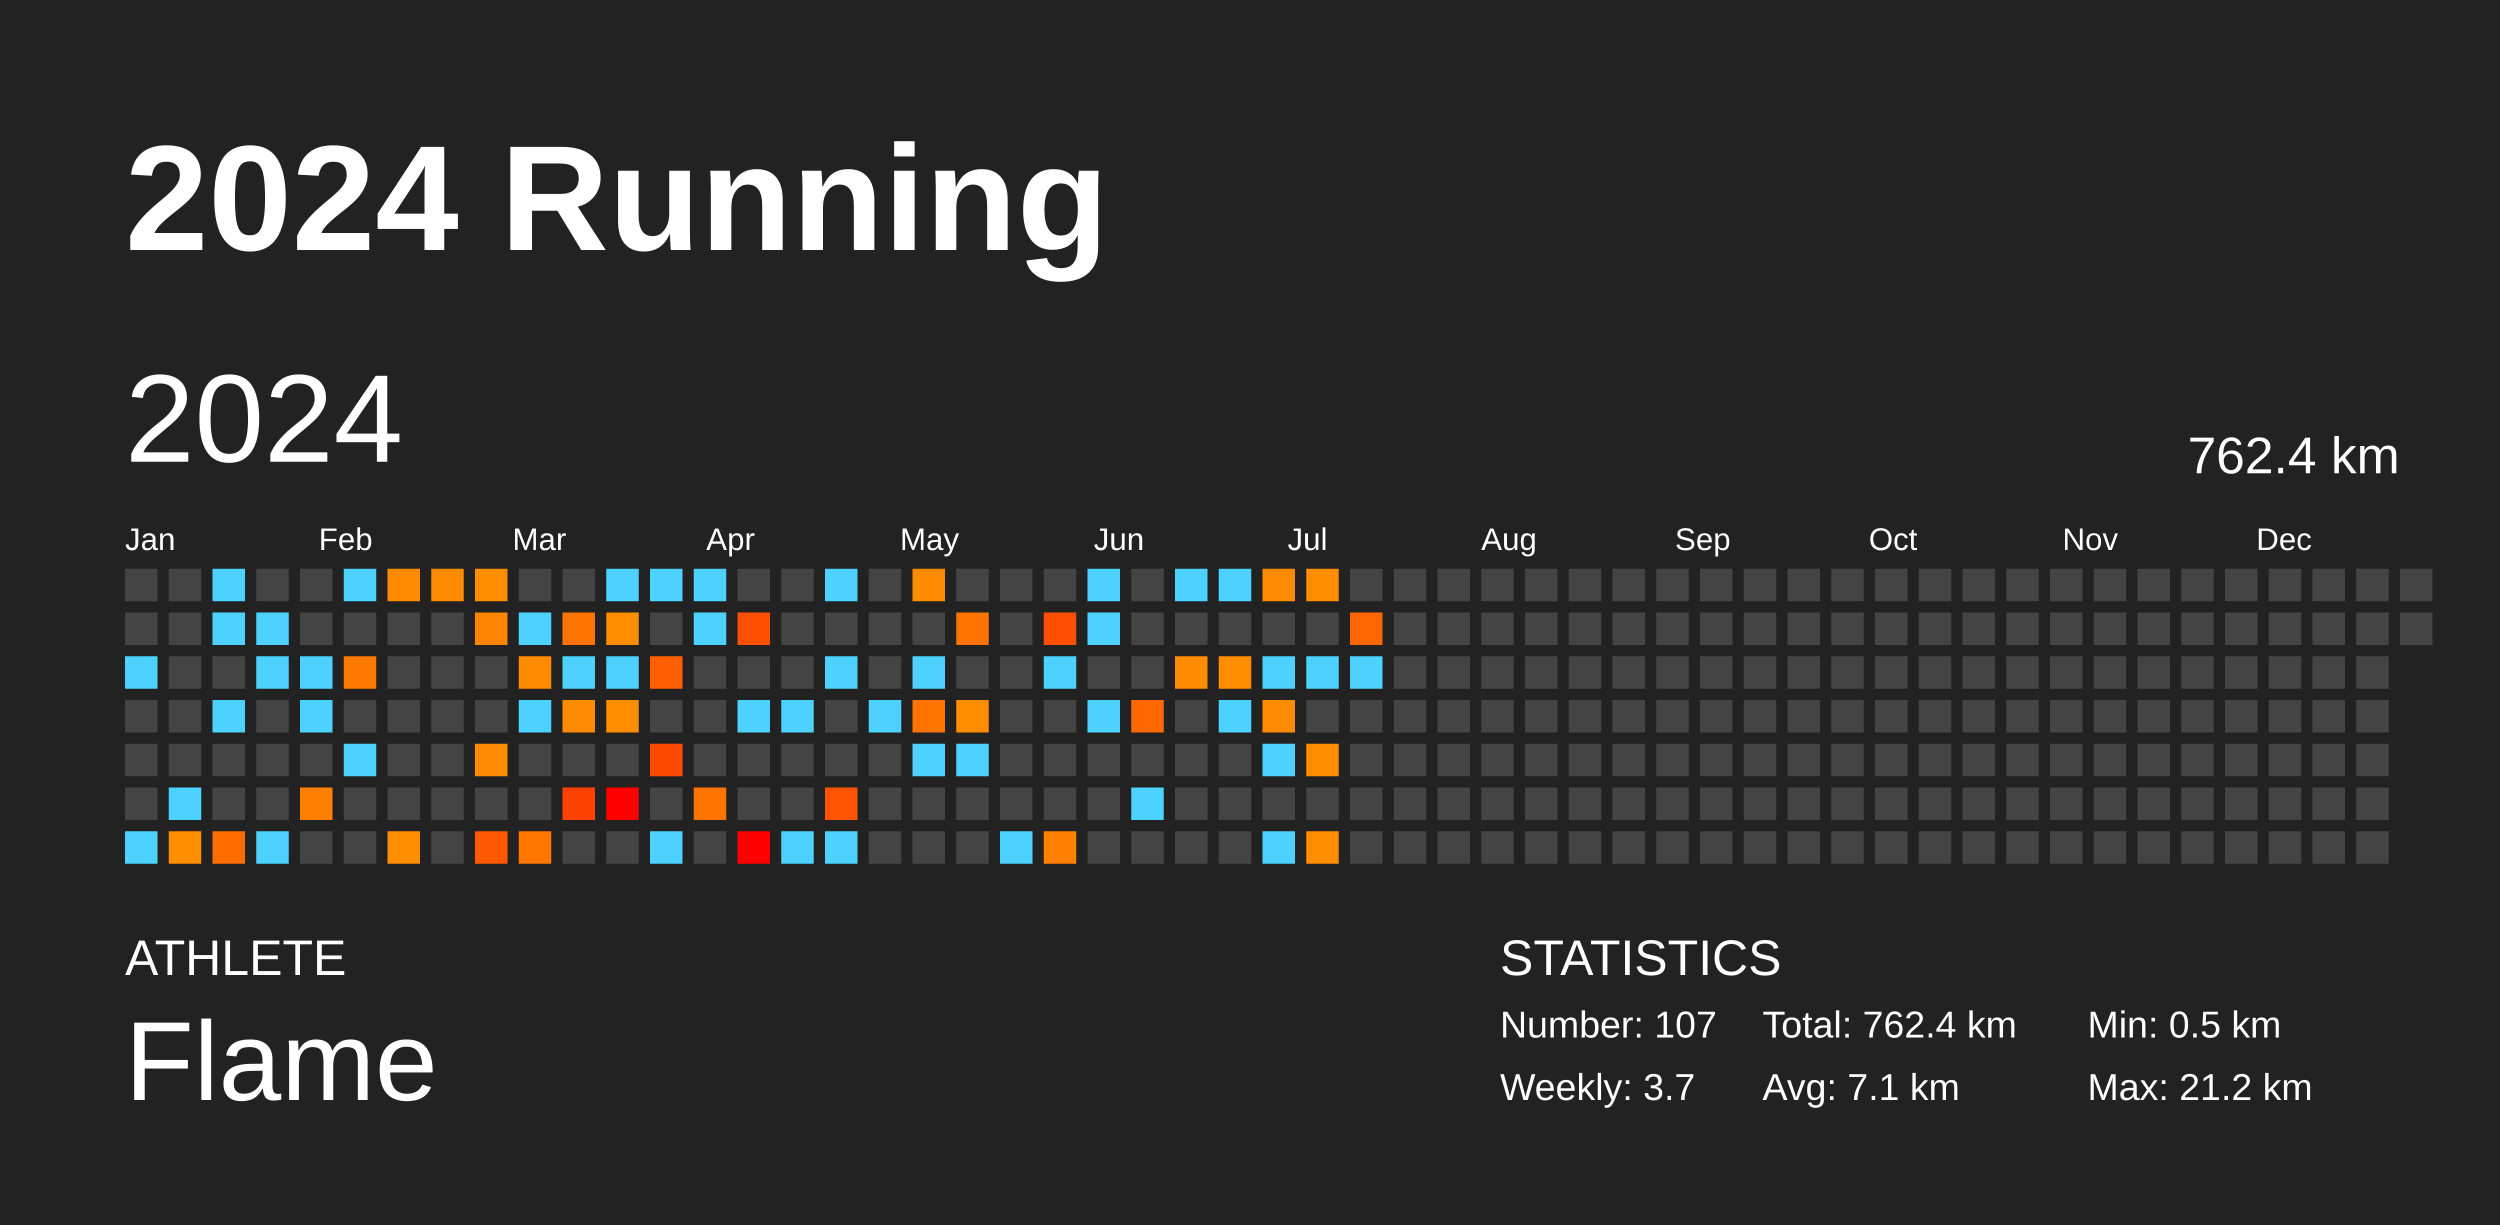
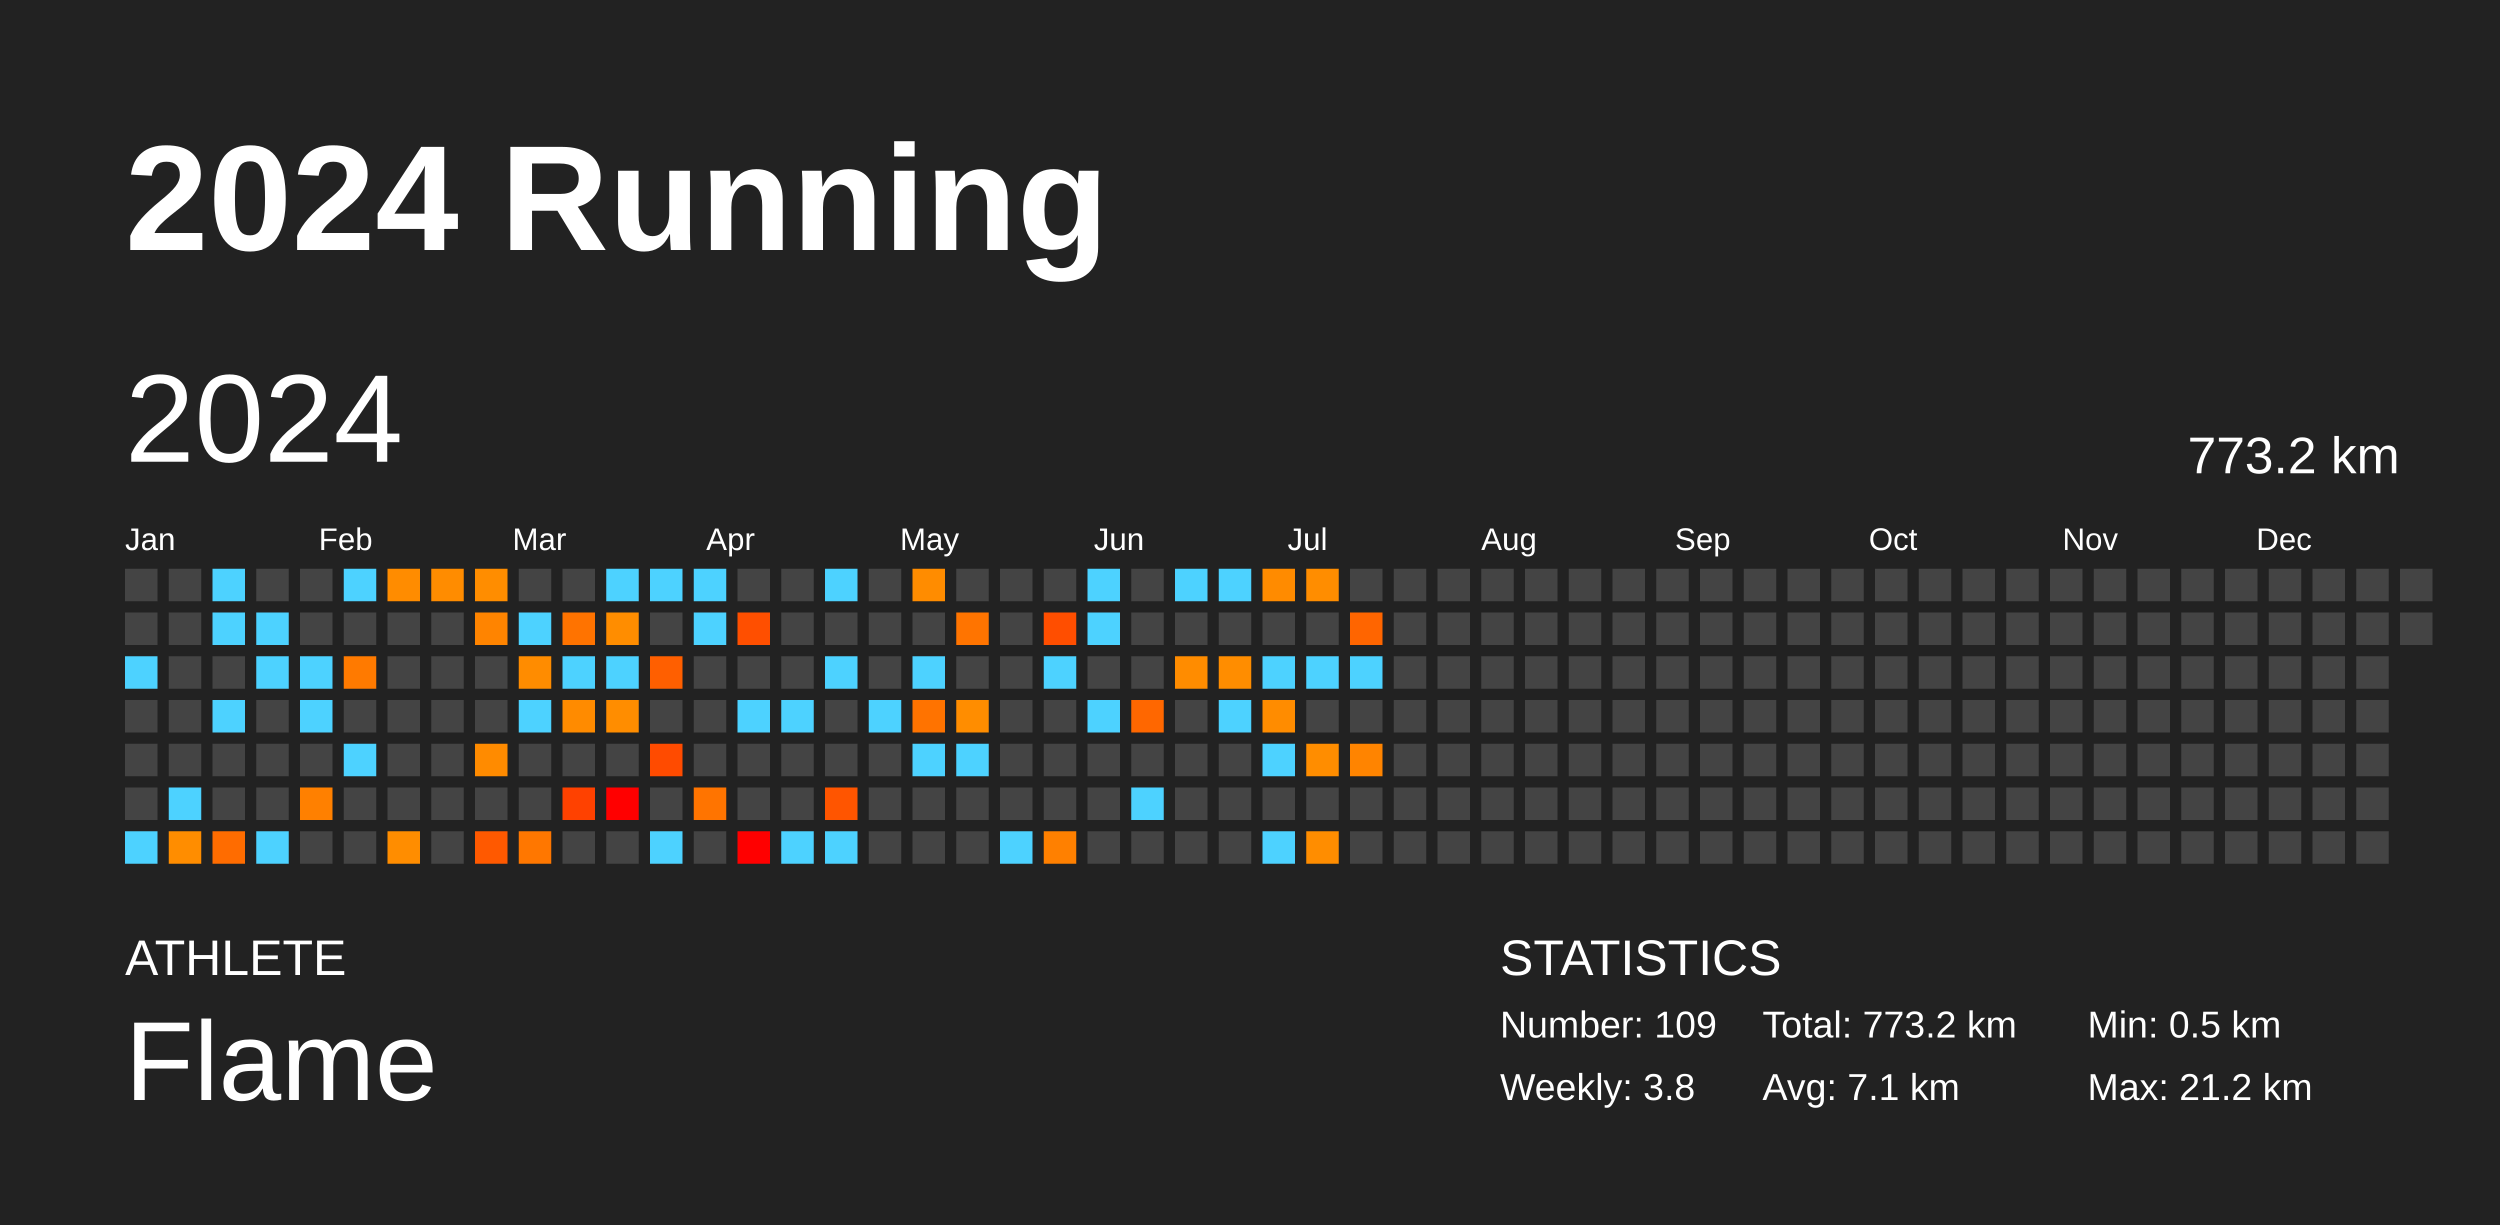
<svg xmlns="http://www.w3.org/2000/svg" baseProfile="full" height="98mm" version="1.1" viewBox="0,0,200,98" width="200mm">
  <defs />
  <rect fill="#222222" height="98" width="200" x="0" y="0" />
  <text fill="#FFFFFF" style="font-size:12px; font-family:Arial; font-weight:bold;" x="10" y="20">2024 Running</text>
  <text fill="#FFFFFF" style="font-size:4px; font-family:Arial" x="10" y="78">ATHLETE</text>
  <text fill="#FFFFFF" style="font-size:9px; font-family:Arial" x="10" y="88">Flame</text>
  <text fill="#FFFFFF" style="font-size:4px; font-family:Arial" x="120" y="78">STATISTICS</text>
-   <text fill="#FFFFFF" style="font-size:3px; font-family:Arial" x="120" y="83">Number: 107</text>
-   <text fill="#FFFFFF" style="font-size:3px; font-family:Arial" x="120" y="88">Weekly: 3.7</text>
-   <text fill="#FFFFFF" style="font-size:3px; font-family:Arial" x="141" y="83">Total: 762.4 km</text>
+   <text fill="#FFFFFF" style="font-size:3px; font-family:Arial" x="120" y="83">Number: 109</text>
+   <text fill="#FFFFFF" style="font-size:3px; font-family:Arial" x="120" y="88">Weekly: 3.8</text>
+   <text fill="#FFFFFF" style="font-size:3px; font-family:Arial" x="141" y="83">Total: 773.2 km</text>
  <text fill="#FFFFFF" style="font-size:3px; font-family:Arial" x="141" y="88">Avg: 7.1 km</text>
  <text fill="#FFFFFF" style="font-size:3px; font-family:Arial" x="167" y="83">Min: 0.5 km</text>
  <text fill="#FFFFFF" style="font-size:3px; font-family:Arial" x="167" y="88">Max: 21.2 km</text>
  <text dominant-baseline="hanging" fill="#FFFFFF" style="font-size:10.0px; font-family:Arial;" x="10" y="30">2024</text>
-   <text dominant-baseline="hanging" fill="#FFFFFF" style="font-size:4.125px; font-family:Arial;" x="175" y="35">762.4 km</text>
+   <text dominant-baseline="hanging" fill="#FFFFFF" style="font-size:4.125px; font-family:Arial;" x="175" y="35">773.2 km</text>
  <text fill="#FFFFFF" style="font-size:2.5px; font-family:Arial" x="10.0" y="44">Jan</text>
  <text fill="#FFFFFF" style="font-size:2.5px; font-family:Arial" x="25.5" y="44">Feb</text>
  <text fill="#FFFFFF" style="font-size:2.5px; font-family:Arial" x="41.0" y="44">Mar</text>
  <text fill="#FFFFFF" style="font-size:2.5px; font-family:Arial" x="56.5" y="44">Apr</text>
  <text fill="#FFFFFF" style="font-size:2.5px; font-family:Arial" x="72.0" y="44">May</text>
  <text fill="#FFFFFF" style="font-size:2.5px; font-family:Arial" x="87.5" y="44">Jun</text>
  <text fill="#FFFFFF" style="font-size:2.5px; font-family:Arial" x="103.0" y="44">Jul</text>
  <text fill="#FFFFFF" style="font-size:2.5px; font-family:Arial" x="118.5" y="44">Aug</text>
  <text fill="#FFFFFF" style="font-size:2.5px; font-family:Arial" x="134.0" y="44">Sep</text>
  <text fill="#FFFFFF" style="font-size:2.5px; font-family:Arial" x="149.5" y="44">Oct</text>
  <text fill="#FFFFFF" style="font-size:2.5px; font-family:Arial" x="165.0" y="44">Nov</text>
  <text fill="#FFFFFF" style="font-size:2.5px; font-family:Arial" x="180.5" y="44">Dec</text>
  <rect fill="#444444" height="2.6" width="2.6" x="10.0" y="45.5" />
  <rect fill="#444444" height="2.6" width="2.6" x="10.0" y="49.0" />
  <rect fill="#4dd2ff" height="2.6" width="2.6" x="10.0" y="52.5" />
  <rect fill="#444444" height="2.6" width="2.6" x="10.0" y="56.0" />
  <rect fill="#444444" height="2.6" width="2.6" x="10.0" y="59.5" />
  <rect fill="#444444" height="2.6" width="2.6" x="10.0" y="63.0" />
  <rect fill="#4dd2ff" height="2.6" width="2.6" x="10.0" y="66.5" />
  <rect fill="#444444" height="2.6" width="2.6" x="13.5" y="45.5" />
  <rect fill="#444444" height="2.6" width="2.6" x="13.5" y="49.0" />
  <rect fill="#444444" height="2.6" width="2.6" x="13.5" y="52.5" />
  <rect fill="#444444" height="2.6" width="2.6" x="13.5" y="56.0" />
  <rect fill="#444444" height="2.6" width="2.6" x="13.5" y="59.5" />
  <rect fill="#4dd2ff" height="2.6" width="2.6" x="13.5" y="63.0" />
  <rect fill="#ff8d00" height="2.6" width="2.6" x="13.5" y="66.5" />
  <rect fill="#4dd2ff" height="2.6" width="2.6" x="17.0" y="45.5" />
  <rect fill="#4dd2ff" height="2.6" width="2.6" x="17.0" y="49.0" />
  <rect fill="#444444" height="2.6" width="2.6" x="17.0" y="52.5" />
  <rect fill="#4dd2ff" height="2.6" width="2.6" x="17.0" y="56.0" />
  <rect fill="#444444" height="2.6" width="2.6" x="17.0" y="59.5" />
  <rect fill="#444444" height="2.6" width="2.6" x="17.0" y="63.0" />
  <rect fill="#ff6c00" height="2.6" width="2.6" x="17.0" y="66.5" />
  <rect fill="#444444" height="2.6" width="2.6" x="20.5" y="45.5" />
  <rect fill="#4dd2ff" height="2.6" width="2.6" x="20.5" y="49.0" />
  <rect fill="#4dd2ff" height="2.6" width="2.6" x="20.5" y="52.5" />
  <rect fill="#444444" height="2.6" width="2.6" x="20.5" y="56.0" />
  <rect fill="#444444" height="2.6" width="2.6" x="20.5" y="59.5" />
  <rect fill="#444444" height="2.6" width="2.6" x="20.5" y="63.0" />
  <rect fill="#4dd2ff" height="2.6" width="2.6" x="20.5" y="66.5" />
  <rect fill="#444444" height="2.6" width="2.6" x="24.0" y="45.5" />
  <rect fill="#444444" height="2.6" width="2.6" x="24.0" y="49.0" />
  <rect fill="#4dd2ff" height="2.6" width="2.6" x="24.0" y="52.5" />
  <rect fill="#4dd2ff" height="2.6" width="2.6" x="24.0" y="56.0" />
  <rect fill="#444444" height="2.6" width="2.6" x="24.0" y="59.5" />
  <rect fill="#ff8000" height="2.6" width="2.6" x="24.0" y="63.0" />
  <rect fill="#444444" height="2.6" width="2.6" x="24.0" y="66.5" />
  <rect fill="#4dd2ff" height="2.6" width="2.6" x="27.5" y="45.5" />
  <rect fill="#444444" height="2.6" width="2.6" x="27.5" y="49.0" />
  <rect fill="#ff7a00" height="2.6" width="2.6" x="27.5" y="52.5" />
  <rect fill="#444444" height="2.6" width="2.6" x="27.5" y="56.0" />
  <rect fill="#4dd2ff" height="2.6" width="2.6" x="27.5" y="59.5" />
  <rect fill="#444444" height="2.6" width="2.6" x="27.5" y="63.0" />
  <rect fill="#444444" height="2.6" width="2.6" x="27.5" y="66.5" />
  <rect fill="#ff8c00" height="2.6" width="2.6" x="31.0" y="45.5" />
  <rect fill="#444444" height="2.6" width="2.6" x="31.0" y="49.0" />
  <rect fill="#444444" height="2.6" width="2.6" x="31.0" y="52.5" />
  <rect fill="#444444" height="2.6" width="2.6" x="31.0" y="56.0" />
  <rect fill="#444444" height="2.6" width="2.6" x="31.0" y="59.5" />
  <rect fill="#444444" height="2.6" width="2.6" x="31.0" y="63.0" />
  <rect fill="#ff8d00" height="2.6" width="2.6" x="31.0" y="66.5" />
  <rect fill="#ff8c00" height="2.6" width="2.6" x="34.5" y="45.5" />
  <rect fill="#444444" height="2.6" width="2.6" x="34.5" y="49.0" />
  <rect fill="#444444" height="2.6" width="2.6" x="34.5" y="52.5" />
  <rect fill="#444444" height="2.6" width="2.6" x="34.5" y="56.0" />
  <rect fill="#444444" height="2.6" width="2.6" x="34.5" y="59.5" />
  <rect fill="#444444" height="2.6" width="2.6" x="34.5" y="63.0" />
  <rect fill="#444444" height="2.6" width="2.6" x="34.5" y="66.5" />
  <rect fill="#ff8d00" height="2.6" width="2.6" x="38.0" y="45.5" />
  <rect fill="#ff8400" height="2.6" width="2.6" x="38.0" y="49.0" />
  <rect fill="#444444" height="2.6" width="2.6" x="38.0" y="52.5" />
  <rect fill="#444444" height="2.6" width="2.6" x="38.0" y="56.0" />
  <rect fill="#ff8b00" height="2.6" width="2.6" x="38.0" y="59.5" />
  <rect fill="#444444" height="2.6" width="2.6" x="38.0" y="63.0" />
  <rect fill="#ff5900" height="2.6" width="2.6" x="38.0" y="66.5" />
  <rect fill="#444444" height="2.6" width="2.6" x="41.5" y="45.5" />
  <rect fill="#4dd2ff" height="2.6" width="2.6" x="41.5" y="49.0" />
  <rect fill="#ff8c00" height="2.6" width="2.6" x="41.5" y="52.5" />
  <rect fill="#4dd2ff" height="2.6" width="2.6" x="41.5" y="56.0" />
  <rect fill="#444444" height="2.6" width="2.6" x="41.5" y="59.5" />
  <rect fill="#444444" height="2.6" width="2.6" x="41.5" y="63.0" />
  <rect fill="#ff7700" height="2.6" width="2.6" x="41.5" y="66.5" />
  <rect fill="#444444" height="2.6" width="2.6" x="45.0" y="45.5" />
  <rect fill="#ff7300" height="2.6" width="2.6" x="45.0" y="49.0" />
  <rect fill="#4dd2ff" height="2.6" width="2.6" x="45.0" y="52.5" />
  <rect fill="#ff8b00" height="2.6" width="2.6" x="45.0" y="56.0" />
  <rect fill="#444444" height="2.6" width="2.6" x="45.0" y="59.5" />
  <rect fill="#ff4100" height="2.6" width="2.6" x="45.0" y="63.0" />
  <rect fill="#444444" height="2.6" width="2.6" x="45.0" y="66.5" />
  <rect fill="#4dd2ff" height="2.6" width="2.6" x="48.5" y="45.5" />
  <rect fill="#ff8d00" height="2.6" width="2.6" x="48.5" y="49.0" />
  <rect fill="#4dd2ff" height="2.6" width="2.6" x="48.5" y="52.5" />
  <rect fill="#ff8d00" height="2.6" width="2.6" x="48.5" y="56.0" />
  <rect fill="#444444" height="2.6" width="2.6" x="48.5" y="59.5" />
  <rect fill="red" height="2.6" width="2.6" x="48.5" y="63.0" />
  <rect fill="#444444" height="2.6" width="2.6" x="48.5" y="66.5" />
  <rect fill="#4dd2ff" height="2.6" width="2.6" x="52.0" y="45.5" />
  <rect fill="#444444" height="2.6" width="2.6" x="52.0" y="49.0" />
  <rect fill="#ff5f00" height="2.6" width="2.6" x="52.0" y="52.5" />
  <rect fill="#444444" height="2.6" width="2.6" x="52.0" y="56.0" />
  <rect fill="#ff4b00" height="2.6" width="2.6" x="52.0" y="59.5" />
  <rect fill="#444444" height="2.6" width="2.6" x="52.0" y="63.0" />
  <rect fill="#4dd2ff" height="2.6" width="2.6" x="52.0" y="66.5" />
  <rect fill="#4dd2ff" height="2.6" width="2.6" x="55.5" y="45.5" />
  <rect fill="#4dd2ff" height="2.6" width="2.6" x="55.5" y="49.0" />
  <rect fill="#444444" height="2.6" width="2.6" x="55.5" y="52.5" />
  <rect fill="#444444" height="2.6" width="2.6" x="55.5" y="56.0" />
  <rect fill="#444444" height="2.6" width="2.6" x="55.5" y="59.5" />
  <rect fill="#ff7400" height="2.6" width="2.6" x="55.5" y="63.0" />
  <rect fill="#444444" height="2.6" width="2.6" x="55.5" y="66.5" />
  <rect fill="#444444" height="2.6" width="2.6" x="59.0" y="45.5" />
  <rect fill="#ff4f00" height="2.6" width="2.6" x="59.0" y="49.0" />
  <rect fill="#444444" height="2.6" width="2.6" x="59.0" y="52.5" />
  <rect fill="#4dd2ff" height="2.6" width="2.6" x="59.0" y="56.0" />
  <rect fill="#444444" height="2.6" width="2.6" x="59.0" y="59.5" />
  <rect fill="#444444" height="2.6" width="2.6" x="59.0" y="63.0" />
  <rect fill="red" height="2.6" width="2.6" x="59.0" y="66.5" />
  <rect fill="#444444" height="2.6" width="2.6" x="62.5" y="45.5" />
  <rect fill="#444444" height="2.6" width="2.6" x="62.5" y="49.0" />
  <rect fill="#444444" height="2.6" width="2.6" x="62.5" y="52.5" />
  <rect fill="#4dd2ff" height="2.6" width="2.6" x="62.5" y="56.0" />
  <rect fill="#444444" height="2.6" width="2.6" x="62.5" y="59.5" />
  <rect fill="#444444" height="2.6" width="2.6" x="62.5" y="63.0" />
  <rect fill="#4dd2ff" height="2.6" width="2.6" x="62.5" y="66.5" />
  <rect fill="#4dd2ff" height="2.6" width="2.6" x="66.0" y="45.5" />
  <rect fill="#444444" height="2.6" width="2.6" x="66.0" y="49.0" />
  <rect fill="#4dd2ff" height="2.6" width="2.6" x="66.0" y="52.5" />
  <rect fill="#444444" height="2.6" width="2.6" x="66.0" y="56.0" />
  <rect fill="#444444" height="2.6" width="2.6" x="66.0" y="59.5" />
  <rect fill="#ff5500" height="2.6" width="2.6" x="66.0" y="63.0" />
  <rect fill="#4dd2ff" height="2.6" width="2.6" x="66.0" y="66.5" />
  <rect fill="#444444" height="2.6" width="2.6" x="69.5" y="45.5" />
  <rect fill="#444444" height="2.6" width="2.6" x="69.5" y="49.0" />
  <rect fill="#444444" height="2.6" width="2.6" x="69.5" y="52.5" />
  <rect fill="#4dd2ff" height="2.6" width="2.6" x="69.5" y="56.0" />
  <rect fill="#444444" height="2.6" width="2.6" x="69.5" y="59.5" />
  <rect fill="#444444" height="2.6" width="2.6" x="69.5" y="63.0" />
  <rect fill="#444444" height="2.6" width="2.6" x="69.5" y="66.5" />
  <rect fill="#ff8c00" height="2.6" width="2.6" x="73.0" y="45.5" />
  <rect fill="#444444" height="2.6" width="2.6" x="73.0" y="49.0" />
  <rect fill="#4dd2ff" height="2.6" width="2.6" x="73.0" y="52.5" />
  <rect fill="#ff7300" height="2.6" width="2.6" x="73.0" y="56.0" />
  <rect fill="#4dd2ff" height="2.6" width="2.6" x="73.0" y="59.5" />
  <rect fill="#444444" height="2.6" width="2.6" x="73.0" y="63.0" />
  <rect fill="#444444" height="2.6" width="2.6" x="73.0" y="66.5" />
  <rect fill="#444444" height="2.6" width="2.6" x="76.5" y="45.5" />
  <rect fill="#ff7400" height="2.6" width="2.6" x="76.5" y="49.0" />
  <rect fill="#444444" height="2.6" width="2.6" x="76.5" y="52.5" />
  <rect fill="#ff8d00" height="2.6" width="2.6" x="76.5" y="56.0" />
  <rect fill="#4dd2ff" height="2.6" width="2.6" x="76.5" y="59.5" />
  <rect fill="#444444" height="2.6" width="2.6" x="76.5" y="63.0" />
  <rect fill="#444444" height="2.6" width="2.6" x="76.5" y="66.5" />
  <rect fill="#444444" height="2.6" width="2.6" x="80.0" y="45.5" />
  <rect fill="#444444" height="2.6" width="2.6" x="80.0" y="49.0" />
  <rect fill="#444444" height="2.6" width="2.6" x="80.0" y="52.5" />
  <rect fill="#444444" height="2.6" width="2.6" x="80.0" y="56.0" />
  <rect fill="#444444" height="2.6" width="2.6" x="80.0" y="59.5" />
  <rect fill="#444444" height="2.6" width="2.6" x="80.0" y="63.0" />
  <rect fill="#4dd2ff" height="2.6" width="2.6" x="80.0" y="66.5" />
  <rect fill="#444444" height="2.6" width="2.6" x="83.5" y="45.5" />
  <rect fill="#ff4e00" height="2.6" width="2.6" x="83.5" y="49.0" />
  <rect fill="#4dd2ff" height="2.6" width="2.6" x="83.5" y="52.5" />
  <rect fill="#444444" height="2.6" width="2.6" x="83.5" y="56.0" />
  <rect fill="#444444" height="2.6" width="2.6" x="83.5" y="59.5" />
  <rect fill="#444444" height="2.6" width="2.6" x="83.5" y="63.0" />
  <rect fill="#ff8000" height="2.6" width="2.6" x="83.5" y="66.5" />
  <rect fill="#4dd2ff" height="2.6" width="2.6" x="87.0" y="45.5" />
  <rect fill="#4dd2ff" height="2.6" width="2.6" x="87.0" y="49.0" />
  <rect fill="#444444" height="2.6" width="2.6" x="87.0" y="52.5" />
  <rect fill="#4dd2ff" height="2.6" width="2.6" x="87.0" y="56.0" />
  <rect fill="#444444" height="2.6" width="2.6" x="87.0" y="59.5" />
  <rect fill="#444444" height="2.6" width="2.6" x="87.0" y="63.0" />
  <rect fill="#444444" height="2.6" width="2.6" x="87.0" y="66.5" />
  <rect fill="#444444" height="2.6" width="2.6" x="90.5" y="45.5" />
  <rect fill="#444444" height="2.6" width="2.6" x="90.5" y="49.0" />
  <rect fill="#444444" height="2.6" width="2.6" x="90.5" y="52.5" />
  <rect fill="#ff6700" height="2.6" width="2.6" x="90.5" y="56.0" />
  <rect fill="#444444" height="2.6" width="2.6" x="90.5" y="59.5" />
  <rect fill="#4dd2ff" height="2.6" width="2.6" x="90.5" y="63.0" />
  <rect fill="#444444" height="2.6" width="2.6" x="90.5" y="66.5" />
  <rect fill="#4dd2ff" height="2.6" width="2.6" x="94.0" y="45.5" />
  <rect fill="#444444" height="2.6" width="2.6" x="94.0" y="49.0" />
  <rect fill="#ff8c00" height="2.6" width="2.6" x="94.0" y="52.5" />
  <rect fill="#444444" height="2.6" width="2.6" x="94.0" y="56.0" />
  <rect fill="#444444" height="2.6" width="2.6" x="94.0" y="59.5" />
  <rect fill="#444444" height="2.6" width="2.6" x="94.0" y="63.0" />
  <rect fill="#444444" height="2.6" width="2.6" x="94.0" y="66.5" />
  <rect fill="#4dd2ff" height="2.6" width="2.6" x="97.5" y="45.5" />
  <rect fill="#444444" height="2.6" width="2.6" x="97.5" y="49.0" />
  <rect fill="#ff8d00" height="2.6" width="2.6" x="97.5" y="52.5" />
  <rect fill="#4dd2ff" height="2.6" width="2.6" x="97.5" y="56.0" />
  <rect fill="#444444" height="2.6" width="2.6" x="97.5" y="59.5" />
  <rect fill="#444444" height="2.6" width="2.6" x="97.5" y="63.0" />
  <rect fill="#444444" height="2.6" width="2.6" x="97.5" y="66.5" />
  <rect fill="#ff8b00" height="2.6" width="2.6" x="101.0" y="45.5" />
  <rect fill="#444444" height="2.6" width="2.6" x="101.0" y="49.0" />
  <rect fill="#4dd2ff" height="2.6" width="2.6" x="101.0" y="52.5" />
  <rect fill="#ff8c00" height="2.6" width="2.6" x="101.0" y="56.0" />
  <rect fill="#4dd2ff" height="2.6" width="2.6" x="101.0" y="59.5" />
  <rect fill="#444444" height="2.6" width="2.6" x="101.0" y="63.0" />
  <rect fill="#4dd2ff" height="2.6" width="2.6" x="101.0" y="66.5" />
  <rect fill="#ff8d00" height="2.6" width="2.6" x="104.5" y="45.5" />
  <rect fill="#444444" height="2.6" width="2.6" x="104.5" y="49.0" />
  <rect fill="#4dd2ff" height="2.6" width="2.6" x="104.5" y="52.5" />
  <rect fill="#444444" height="2.6" width="2.6" x="104.5" y="56.0" />
  <rect fill="#ff8d00" height="2.6" width="2.6" x="104.5" y="59.5" />
  <rect fill="#444444" height="2.6" width="2.6" x="104.5" y="63.0" />
  <rect fill="#ff8d00" height="2.6" width="2.6" x="104.5" y="66.5" />
  <rect fill="#444444" height="2.6" width="2.6" x="108.0" y="45.5" />
  <rect fill="#ff6500" height="2.6" width="2.6" x="108.0" y="49.0" />
  <rect fill="#4dd2ff" height="2.6" width="2.6" x="108.0" y="52.5" />
  <rect fill="#444444" height="2.6" width="2.6" x="108.0" y="56.0" />
-   <rect fill="#444444" height="2.6" width="2.6" x="108.0" y="59.5" />
+   <rect fill="#ff8400" height="2.6" width="2.6" x="108.0" y="59.5" />
  <rect fill="#444444" height="2.6" width="2.6" x="108.0" y="63.0" />
  <rect fill="#444444" height="2.6" width="2.6" x="108.0" y="66.5" />
  <rect fill="#444444" height="2.6" width="2.6" x="111.5" y="45.5" />
  <rect fill="#444444" height="2.6" width="2.6" x="111.5" y="49.0" />
  <rect fill="#444444" height="2.6" width="2.6" x="111.5" y="52.5" />
  <rect fill="#444444" height="2.6" width="2.6" x="111.5" y="56.0" />
  <rect fill="#444444" height="2.6" width="2.6" x="111.5" y="59.5" />
  <rect fill="#444444" height="2.6" width="2.6" x="111.5" y="63.0" />
  <rect fill="#444444" height="2.6" width="2.6" x="111.5" y="66.5" />
  <rect fill="#444444" height="2.6" width="2.6" x="115.0" y="45.5" />
  <rect fill="#444444" height="2.6" width="2.6" x="115.0" y="49.0" />
  <rect fill="#444444" height="2.6" width="2.6" x="115.0" y="52.5" />
  <rect fill="#444444" height="2.6" width="2.6" x="115.0" y="56.0" />
  <rect fill="#444444" height="2.6" width="2.6" x="115.0" y="59.5" />
  <rect fill="#444444" height="2.6" width="2.6" x="115.0" y="63.0" />
  <rect fill="#444444" height="2.6" width="2.6" x="115.0" y="66.5" />
  <rect fill="#444444" height="2.6" width="2.6" x="118.5" y="45.5" />
  <rect fill="#444444" height="2.6" width="2.6" x="118.5" y="49.0" />
  <rect fill="#444444" height="2.6" width="2.6" x="118.5" y="52.5" />
  <rect fill="#444444" height="2.6" width="2.6" x="118.5" y="56.0" />
  <rect fill="#444444" height="2.6" width="2.6" x="118.5" y="59.5" />
  <rect fill="#444444" height="2.6" width="2.6" x="118.5" y="63.0" />
  <rect fill="#444444" height="2.6" width="2.6" x="118.5" y="66.5" />
  <rect fill="#444444" height="2.6" width="2.6" x="122.0" y="45.5" />
  <rect fill="#444444" height="2.6" width="2.6" x="122.0" y="49.0" />
  <rect fill="#444444" height="2.6" width="2.6" x="122.0" y="52.5" />
  <rect fill="#444444" height="2.6" width="2.6" x="122.0" y="56.0" />
  <rect fill="#444444" height="2.6" width="2.6" x="122.0" y="59.5" />
  <rect fill="#444444" height="2.6" width="2.6" x="122.0" y="63.0" />
  <rect fill="#444444" height="2.6" width="2.6" x="122.0" y="66.5" />
  <rect fill="#444444" height="2.6" width="2.6" x="125.5" y="45.5" />
  <rect fill="#444444" height="2.6" width="2.6" x="125.5" y="49.0" />
  <rect fill="#444444" height="2.6" width="2.6" x="125.5" y="52.5" />
  <rect fill="#444444" height="2.6" width="2.6" x="125.5" y="56.0" />
  <rect fill="#444444" height="2.6" width="2.6" x="125.5" y="59.5" />
  <rect fill="#444444" height="2.6" width="2.6" x="125.5" y="63.0" />
  <rect fill="#444444" height="2.6" width="2.6" x="125.5" y="66.5" />
  <rect fill="#444444" height="2.6" width="2.6" x="129.0" y="45.5" />
  <rect fill="#444444" height="2.6" width="2.6" x="129.0" y="49.0" />
  <rect fill="#444444" height="2.6" width="2.6" x="129.0" y="52.5" />
  <rect fill="#444444" height="2.6" width="2.6" x="129.0" y="56.0" />
  <rect fill="#444444" height="2.6" width="2.6" x="129.0" y="59.5" />
  <rect fill="#444444" height="2.6" width="2.6" x="129.0" y="63.0" />
  <rect fill="#444444" height="2.6" width="2.6" x="129.0" y="66.5" />
  <rect fill="#444444" height="2.6" width="2.6" x="132.5" y="45.5" />
  <rect fill="#444444" height="2.6" width="2.6" x="132.5" y="49.0" />
  <rect fill="#444444" height="2.6" width="2.6" x="132.5" y="52.5" />
  <rect fill="#444444" height="2.6" width="2.6" x="132.5" y="56.0" />
  <rect fill="#444444" height="2.6" width="2.6" x="132.5" y="59.5" />
  <rect fill="#444444" height="2.6" width="2.6" x="132.5" y="63.0" />
  <rect fill="#444444" height="2.6" width="2.6" x="132.5" y="66.5" />
  <rect fill="#444444" height="2.6" width="2.6" x="136.0" y="45.5" />
  <rect fill="#444444" height="2.6" width="2.6" x="136.0" y="49.0" />
  <rect fill="#444444" height="2.6" width="2.6" x="136.0" y="52.5" />
  <rect fill="#444444" height="2.6" width="2.6" x="136.0" y="56.0" />
  <rect fill="#444444" height="2.6" width="2.6" x="136.0" y="59.5" />
  <rect fill="#444444" height="2.6" width="2.6" x="136.0" y="63.0" />
  <rect fill="#444444" height="2.6" width="2.6" x="136.0" y="66.5" />
  <rect fill="#444444" height="2.6" width="2.6" x="139.5" y="45.5" />
  <rect fill="#444444" height="2.6" width="2.6" x="139.5" y="49.0" />
  <rect fill="#444444" height="2.6" width="2.6" x="139.5" y="52.5" />
  <rect fill="#444444" height="2.6" width="2.6" x="139.5" y="56.0" />
  <rect fill="#444444" height="2.6" width="2.6" x="139.5" y="59.5" />
  <rect fill="#444444" height="2.6" width="2.6" x="139.5" y="63.0" />
  <rect fill="#444444" height="2.6" width="2.6" x="139.5" y="66.5" />
  <rect fill="#444444" height="2.6" width="2.6" x="143.0" y="45.5" />
  <rect fill="#444444" height="2.6" width="2.6" x="143.0" y="49.0" />
  <rect fill="#444444" height="2.6" width="2.6" x="143.0" y="52.5" />
  <rect fill="#444444" height="2.6" width="2.6" x="143.0" y="56.0" />
  <rect fill="#444444" height="2.6" width="2.6" x="143.0" y="59.5" />
  <rect fill="#444444" height="2.6" width="2.6" x="143.0" y="63.0" />
  <rect fill="#444444" height="2.6" width="2.6" x="143.0" y="66.5" />
  <rect fill="#444444" height="2.6" width="2.6" x="146.5" y="45.5" />
  <rect fill="#444444" height="2.6" width="2.6" x="146.5" y="49.0" />
  <rect fill="#444444" height="2.6" width="2.6" x="146.5" y="52.5" />
  <rect fill="#444444" height="2.6" width="2.6" x="146.5" y="56.0" />
  <rect fill="#444444" height="2.6" width="2.6" x="146.5" y="59.5" />
  <rect fill="#444444" height="2.6" width="2.6" x="146.5" y="63.0" />
  <rect fill="#444444" height="2.6" width="2.6" x="146.5" y="66.5" />
  <rect fill="#444444" height="2.6" width="2.6" x="150.0" y="45.5" />
  <rect fill="#444444" height="2.6" width="2.6" x="150.0" y="49.0" />
  <rect fill="#444444" height="2.6" width="2.6" x="150.0" y="52.5" />
  <rect fill="#444444" height="2.6" width="2.6" x="150.0" y="56.0" />
  <rect fill="#444444" height="2.6" width="2.6" x="150.0" y="59.5" />
  <rect fill="#444444" height="2.6" width="2.6" x="150.0" y="63.0" />
  <rect fill="#444444" height="2.6" width="2.6" x="150.0" y="66.5" />
  <rect fill="#444444" height="2.6" width="2.6" x="153.5" y="45.5" />
  <rect fill="#444444" height="2.6" width="2.6" x="153.5" y="49.0" />
  <rect fill="#444444" height="2.6" width="2.6" x="153.5" y="52.5" />
  <rect fill="#444444" height="2.6" width="2.6" x="153.5" y="56.0" />
  <rect fill="#444444" height="2.6" width="2.6" x="153.5" y="59.5" />
  <rect fill="#444444" height="2.6" width="2.6" x="153.5" y="63.0" />
  <rect fill="#444444" height="2.6" width="2.6" x="153.5" y="66.5" />
  <rect fill="#444444" height="2.6" width="2.6" x="157.0" y="45.5" />
  <rect fill="#444444" height="2.6" width="2.6" x="157.0" y="49.0" />
  <rect fill="#444444" height="2.6" width="2.6" x="157.0" y="52.5" />
  <rect fill="#444444" height="2.6" width="2.6" x="157.0" y="56.0" />
  <rect fill="#444444" height="2.6" width="2.6" x="157.0" y="59.5" />
  <rect fill="#444444" height="2.6" width="2.6" x="157.0" y="63.0" />
  <rect fill="#444444" height="2.6" width="2.6" x="157.0" y="66.5" />
  <rect fill="#444444" height="2.6" width="2.6" x="160.5" y="45.5" />
  <rect fill="#444444" height="2.6" width="2.6" x="160.5" y="49.0" />
  <rect fill="#444444" height="2.6" width="2.6" x="160.5" y="52.5" />
  <rect fill="#444444" height="2.6" width="2.6" x="160.5" y="56.0" />
  <rect fill="#444444" height="2.6" width="2.6" x="160.5" y="59.5" />
  <rect fill="#444444" height="2.6" width="2.6" x="160.5" y="63.0" />
  <rect fill="#444444" height="2.6" width="2.6" x="160.5" y="66.5" />
  <rect fill="#444444" height="2.6" width="2.6" x="164.0" y="45.5" />
  <rect fill="#444444" height="2.6" width="2.6" x="164.0" y="49.0" />
  <rect fill="#444444" height="2.6" width="2.6" x="164.0" y="52.5" />
  <rect fill="#444444" height="2.6" width="2.6" x="164.0" y="56.0" />
  <rect fill="#444444" height="2.6" width="2.6" x="164.0" y="59.5" />
  <rect fill="#444444" height="2.6" width="2.6" x="164.0" y="63.0" />
  <rect fill="#444444" height="2.6" width="2.6" x="164.0" y="66.5" />
  <rect fill="#444444" height="2.6" width="2.6" x="167.5" y="45.5" />
  <rect fill="#444444" height="2.6" width="2.6" x="167.5" y="49.0" />
  <rect fill="#444444" height="2.6" width="2.6" x="167.5" y="52.5" />
  <rect fill="#444444" height="2.6" width="2.6" x="167.5" y="56.0" />
  <rect fill="#444444" height="2.6" width="2.6" x="167.5" y="59.5" />
  <rect fill="#444444" height="2.6" width="2.6" x="167.5" y="63.0" />
  <rect fill="#444444" height="2.6" width="2.6" x="167.5" y="66.5" />
  <rect fill="#444444" height="2.6" width="2.6" x="171.0" y="45.5" />
  <rect fill="#444444" height="2.6" width="2.6" x="171.0" y="49.0" />
  <rect fill="#444444" height="2.6" width="2.6" x="171.0" y="52.5" />
  <rect fill="#444444" height="2.6" width="2.6" x="171.0" y="56.0" />
  <rect fill="#444444" height="2.6" width="2.6" x="171.0" y="59.5" />
  <rect fill="#444444" height="2.6" width="2.6" x="171.0" y="63.0" />
  <rect fill="#444444" height="2.6" width="2.6" x="171.0" y="66.5" />
  <rect fill="#444444" height="2.6" width="2.6" x="174.5" y="45.5" />
  <rect fill="#444444" height="2.6" width="2.6" x="174.5" y="49.0" />
  <rect fill="#444444" height="2.6" width="2.6" x="174.5" y="52.5" />
  <rect fill="#444444" height="2.6" width="2.6" x="174.5" y="56.0" />
  <rect fill="#444444" height="2.6" width="2.6" x="174.5" y="59.5" />
  <rect fill="#444444" height="2.6" width="2.6" x="174.5" y="63.0" />
  <rect fill="#444444" height="2.6" width="2.6" x="174.5" y="66.5" />
  <rect fill="#444444" height="2.6" width="2.6" x="178.0" y="45.5" />
  <rect fill="#444444" height="2.6" width="2.6" x="178.0" y="49.0" />
  <rect fill="#444444" height="2.6" width="2.6" x="178.0" y="52.5" />
  <rect fill="#444444" height="2.6" width="2.6" x="178.0" y="56.0" />
  <rect fill="#444444" height="2.6" width="2.6" x="178.0" y="59.5" />
  <rect fill="#444444" height="2.6" width="2.6" x="178.0" y="63.0" />
  <rect fill="#444444" height="2.6" width="2.6" x="178.0" y="66.5" />
  <rect fill="#444444" height="2.6" width="2.6" x="181.5" y="45.5" />
  <rect fill="#444444" height="2.6" width="2.6" x="181.5" y="49.0" />
  <rect fill="#444444" height="2.6" width="2.6" x="181.5" y="52.5" />
  <rect fill="#444444" height="2.6" width="2.6" x="181.5" y="56.0" />
  <rect fill="#444444" height="2.6" width="2.6" x="181.5" y="59.5" />
  <rect fill="#444444" height="2.6" width="2.6" x="181.5" y="63.0" />
  <rect fill="#444444" height="2.6" width="2.6" x="181.5" y="66.5" />
  <rect fill="#444444" height="2.6" width="2.6" x="185.0" y="45.5" />
  <rect fill="#444444" height="2.6" width="2.6" x="185.0" y="49.0" />
  <rect fill="#444444" height="2.6" width="2.6" x="185.0" y="52.5" />
  <rect fill="#444444" height="2.6" width="2.6" x="185.0" y="56.0" />
  <rect fill="#444444" height="2.6" width="2.6" x="185.0" y="59.5" />
  <rect fill="#444444" height="2.6" width="2.6" x="185.0" y="63.0" />
  <rect fill="#444444" height="2.6" width="2.6" x="185.0" y="66.5" />
  <rect fill="#444444" height="2.6" width="2.6" x="188.5" y="45.5" />
  <rect fill="#444444" height="2.6" width="2.6" x="188.5" y="49.0" />
  <rect fill="#444444" height="2.6" width="2.6" x="188.5" y="52.5" />
  <rect fill="#444444" height="2.6" width="2.6" x="188.5" y="56.0" />
  <rect fill="#444444" height="2.6" width="2.6" x="188.5" y="59.5" />
  <rect fill="#444444" height="2.6" width="2.6" x="188.5" y="63.0" />
  <rect fill="#444444" height="2.6" width="2.6" x="188.5" y="66.5" />
  <rect fill="#444444" height="2.6" width="2.6" x="192.0" y="45.5" />
  <rect fill="#444444" height="2.6" width="2.6" x="192.0" y="49.0" />
</svg>
